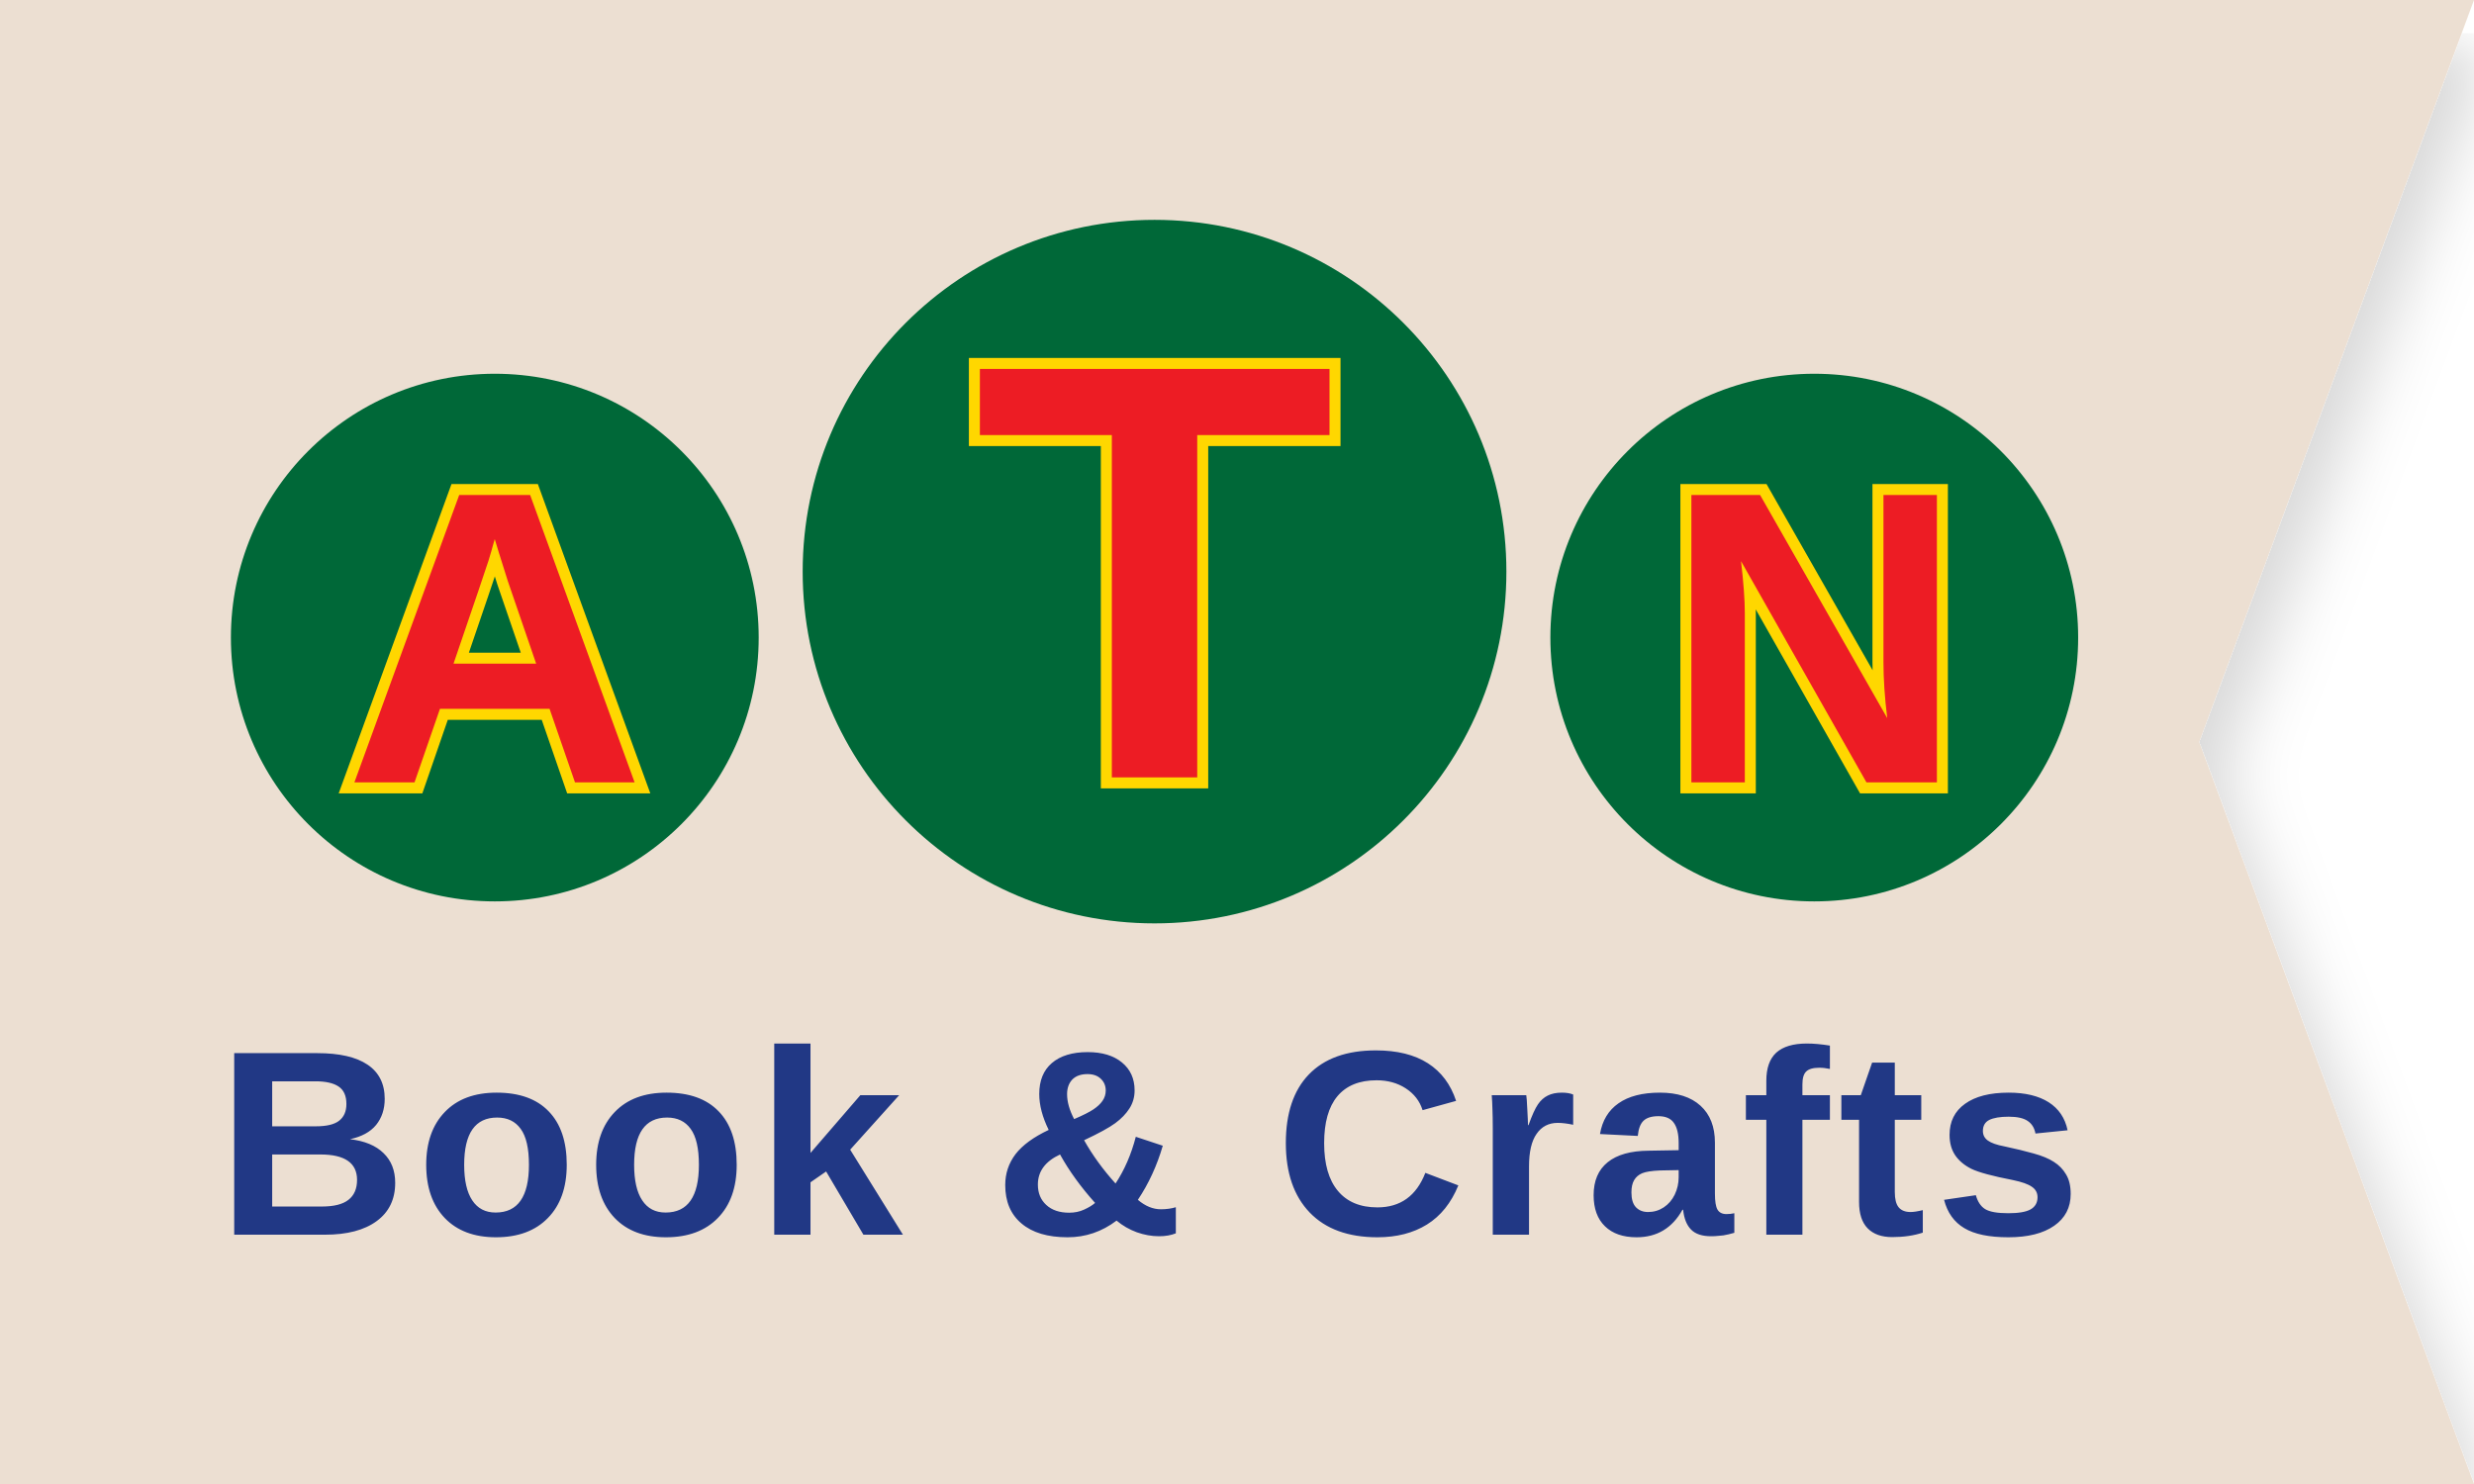
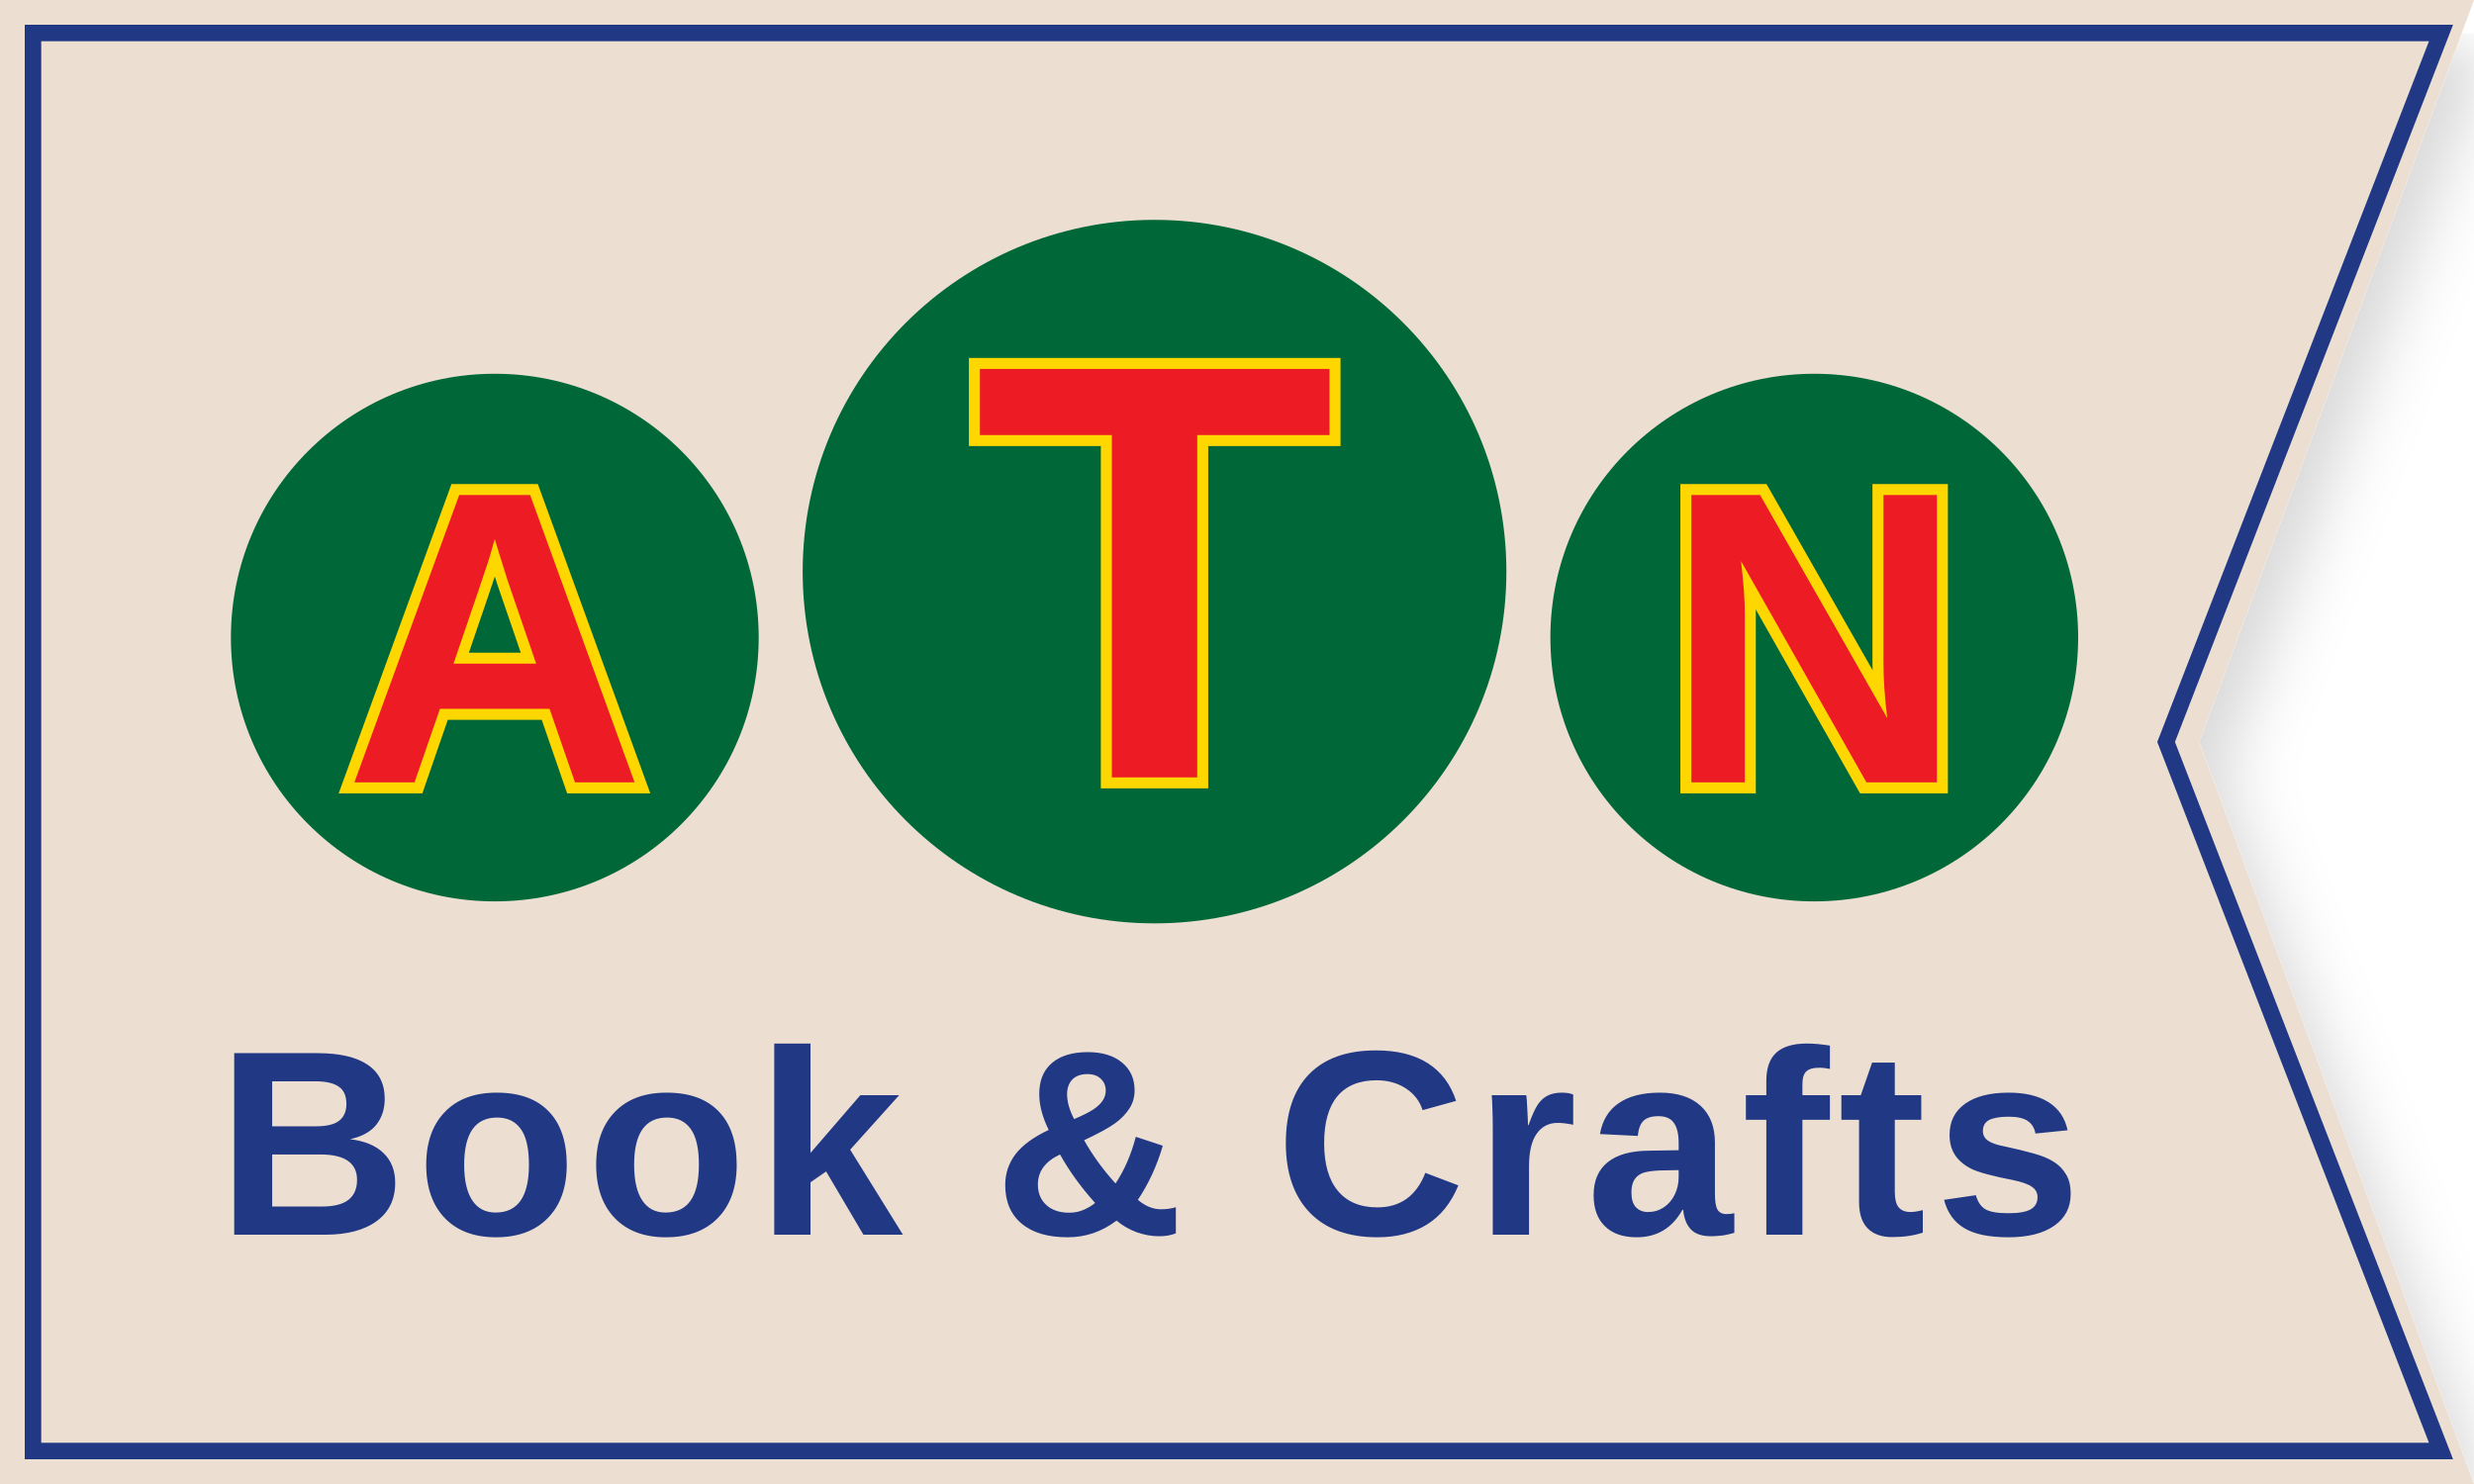
<svg xmlns="http://www.w3.org/2000/svg" viewBox="0 0 225 135" role="img" aria-label="ATN Book &amp; Crafts">
  <defs>
    <filter id="bm-shadow" x="-6%" y="-6%" width="116%" height="116%">
      <feDropShadow dx="2" dy="3" stdDeviation="3" flood-color="#00000028" />
    </filter>
  </defs>
  <path d="M 0,0 L 225,0 L 200,67.5 L 225,135 L 0,135 Z" fill="#ecdfd2" filter="url(#bm-shadow)" />
+   <path d="M 3,3 L 222,3 L 197,67.5 L 222,132 L 3,132 Z" fill="none" stroke="#213885" stroke-width="1.5" />
  <g transform="translate(18,18)">
    <circle cx="27" cy="40" r="24" fill="#006838" />
    <circle cx="87" cy="34" r="32" fill="#006838" />
    <circle cx="147" cy="40" r="24" fill="#006838" />
    <text x="27" y="40" text-anchor="middle" dominant-baseline="central" fill="#ED1C24" stroke="#FFD700" stroke-width="2" paint-order="stroke fill" font-size="38" font-weight="900" font-family="'Arial Black','Impact',Arial,sans-serif">A</text>
    <text x="87" y="34" text-anchor="middle" dominant-baseline="central" fill="#ED1C24" stroke="#FFD700" stroke-width="2" paint-order="stroke fill" font-size="54" font-weight="900" font-family="'Arial Black','Impact',Arial,sans-serif">T</text>
    <text x="147" y="40" text-anchor="middle" dominant-baseline="central" fill="#ED1C24" stroke="#FFD700" stroke-width="2" paint-order="stroke fill" font-size="38" font-weight="900" font-family="'Arial Black','Impact',Arial,sans-serif">N</text>
    <text x="86.5" y="86" text-anchor="middle" dominant-baseline="central" fill="#213885" font-size="24" font-weight="900" letter-spacing="0.8" font-family="'Arial Black',Arial,'Helvetica Neue',sans-serif">Book &amp; Crafts</text>
  </g>
</svg>
